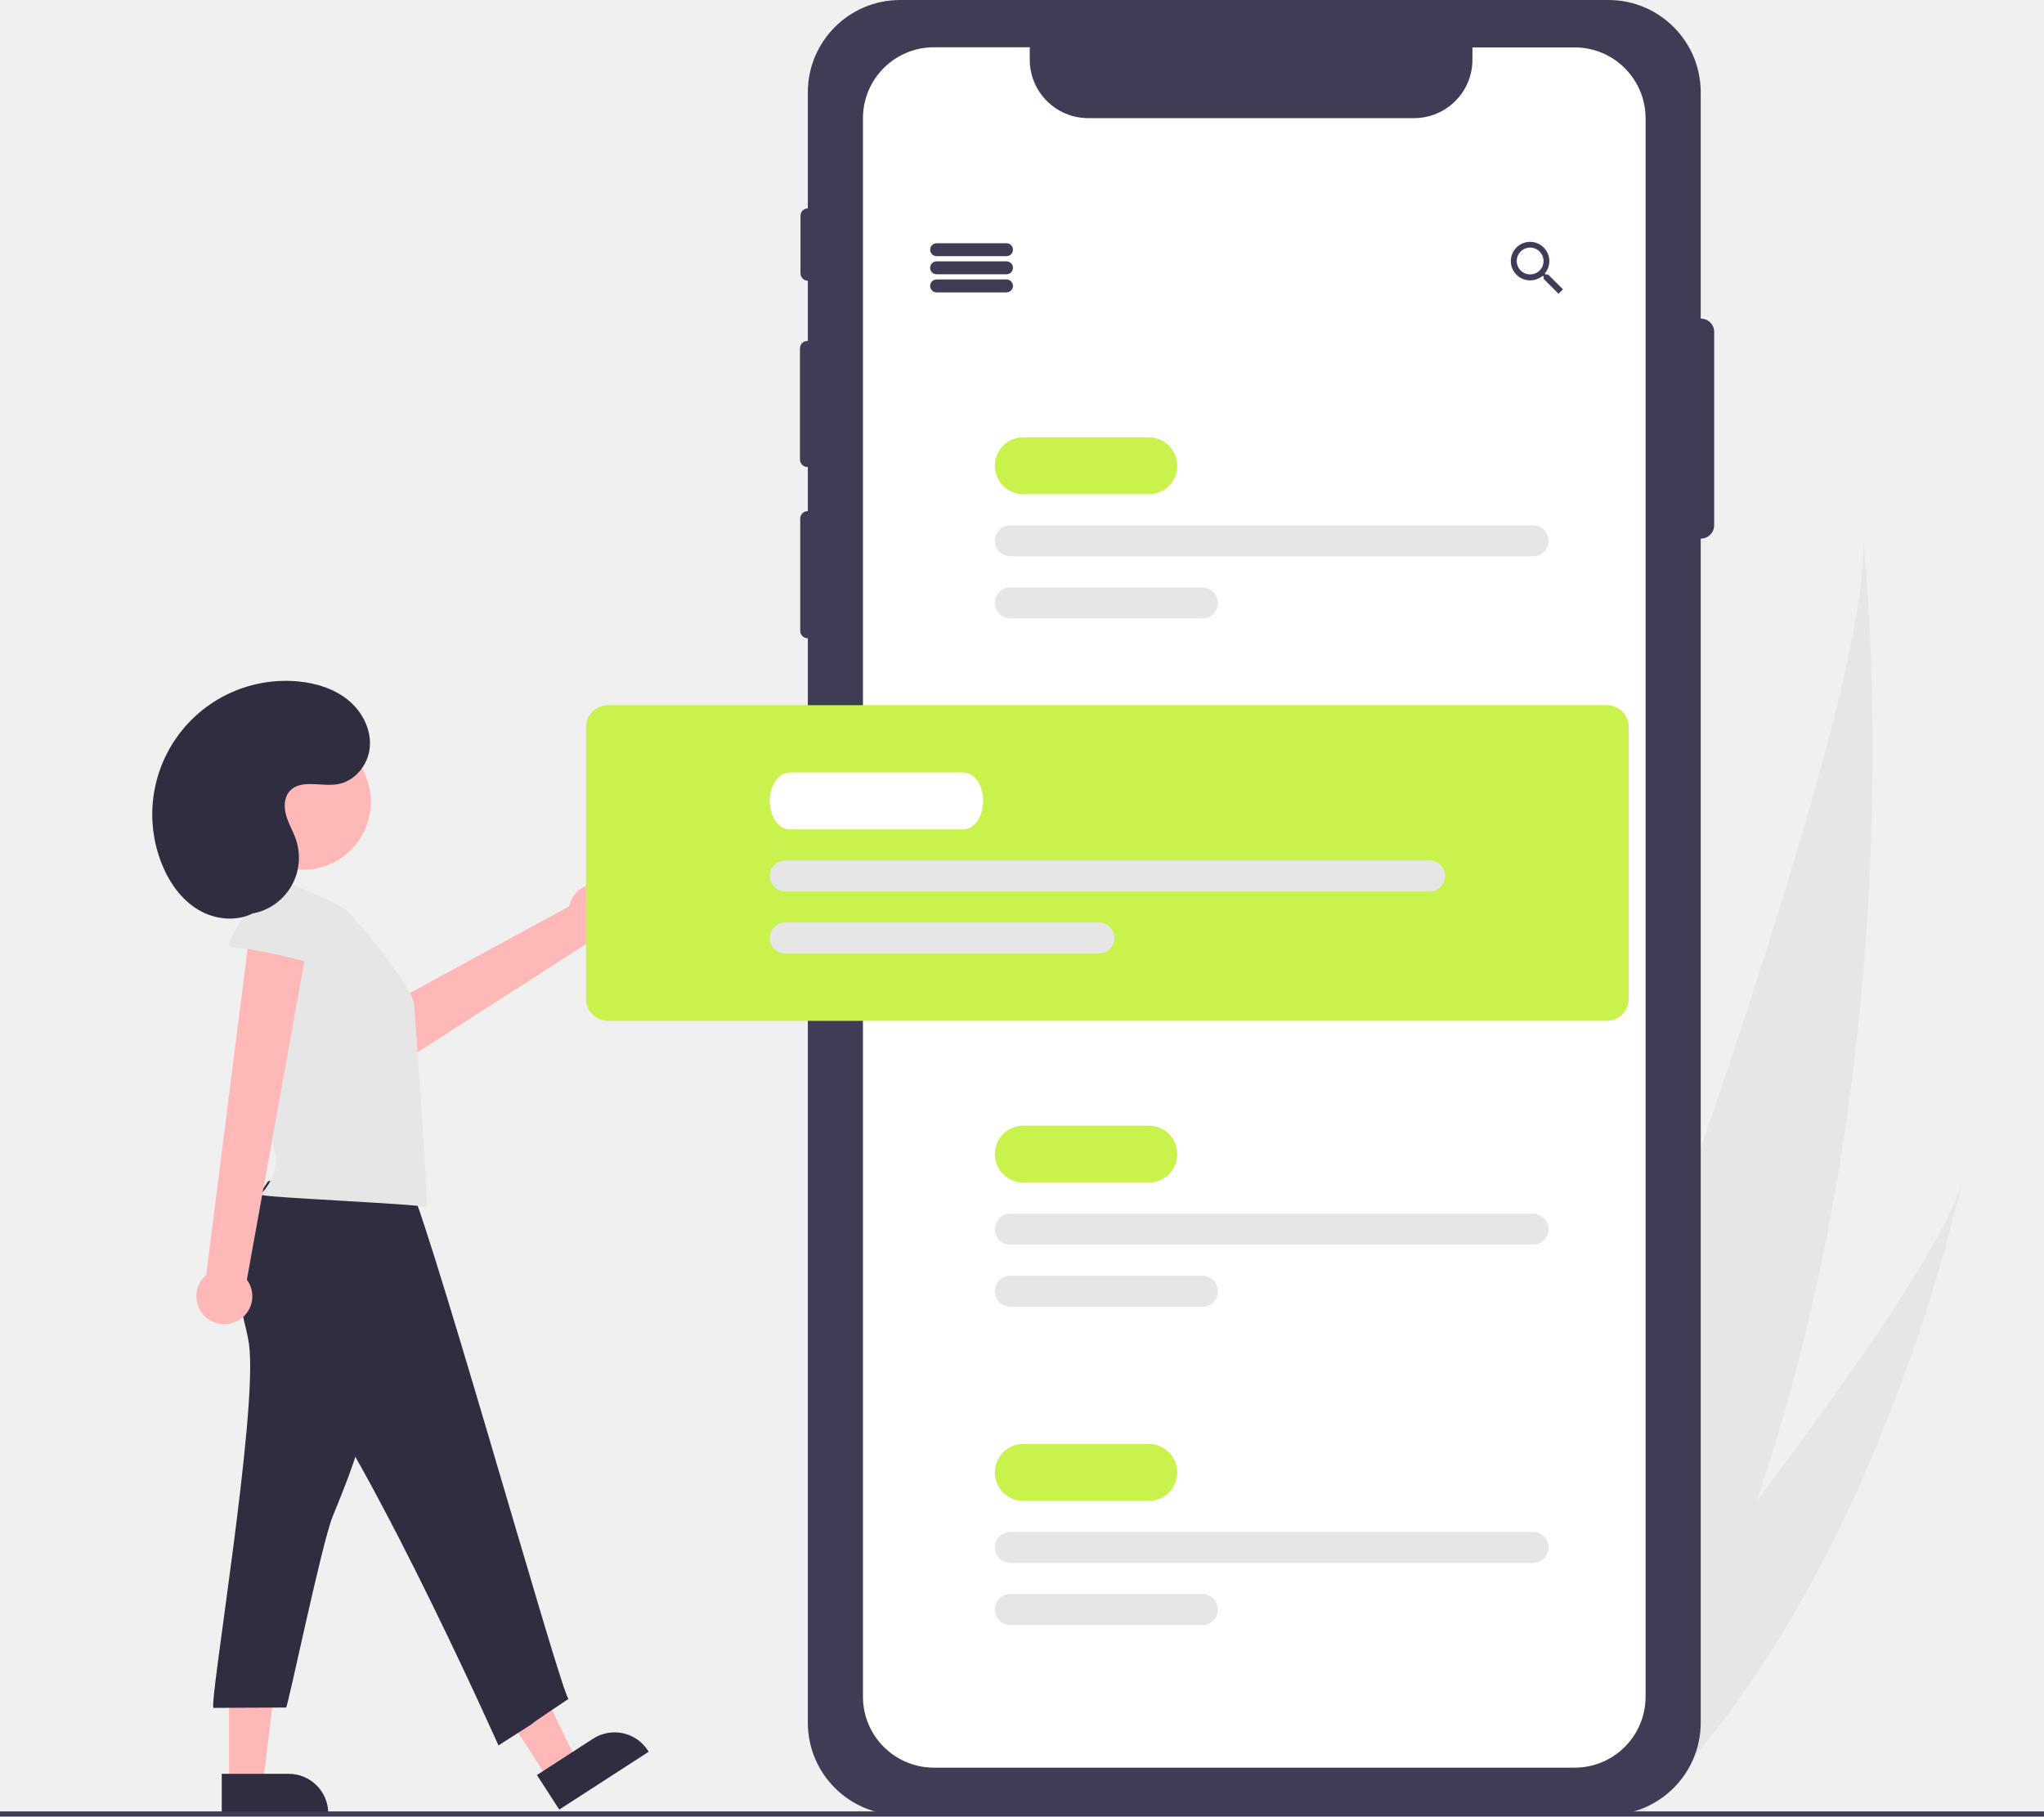
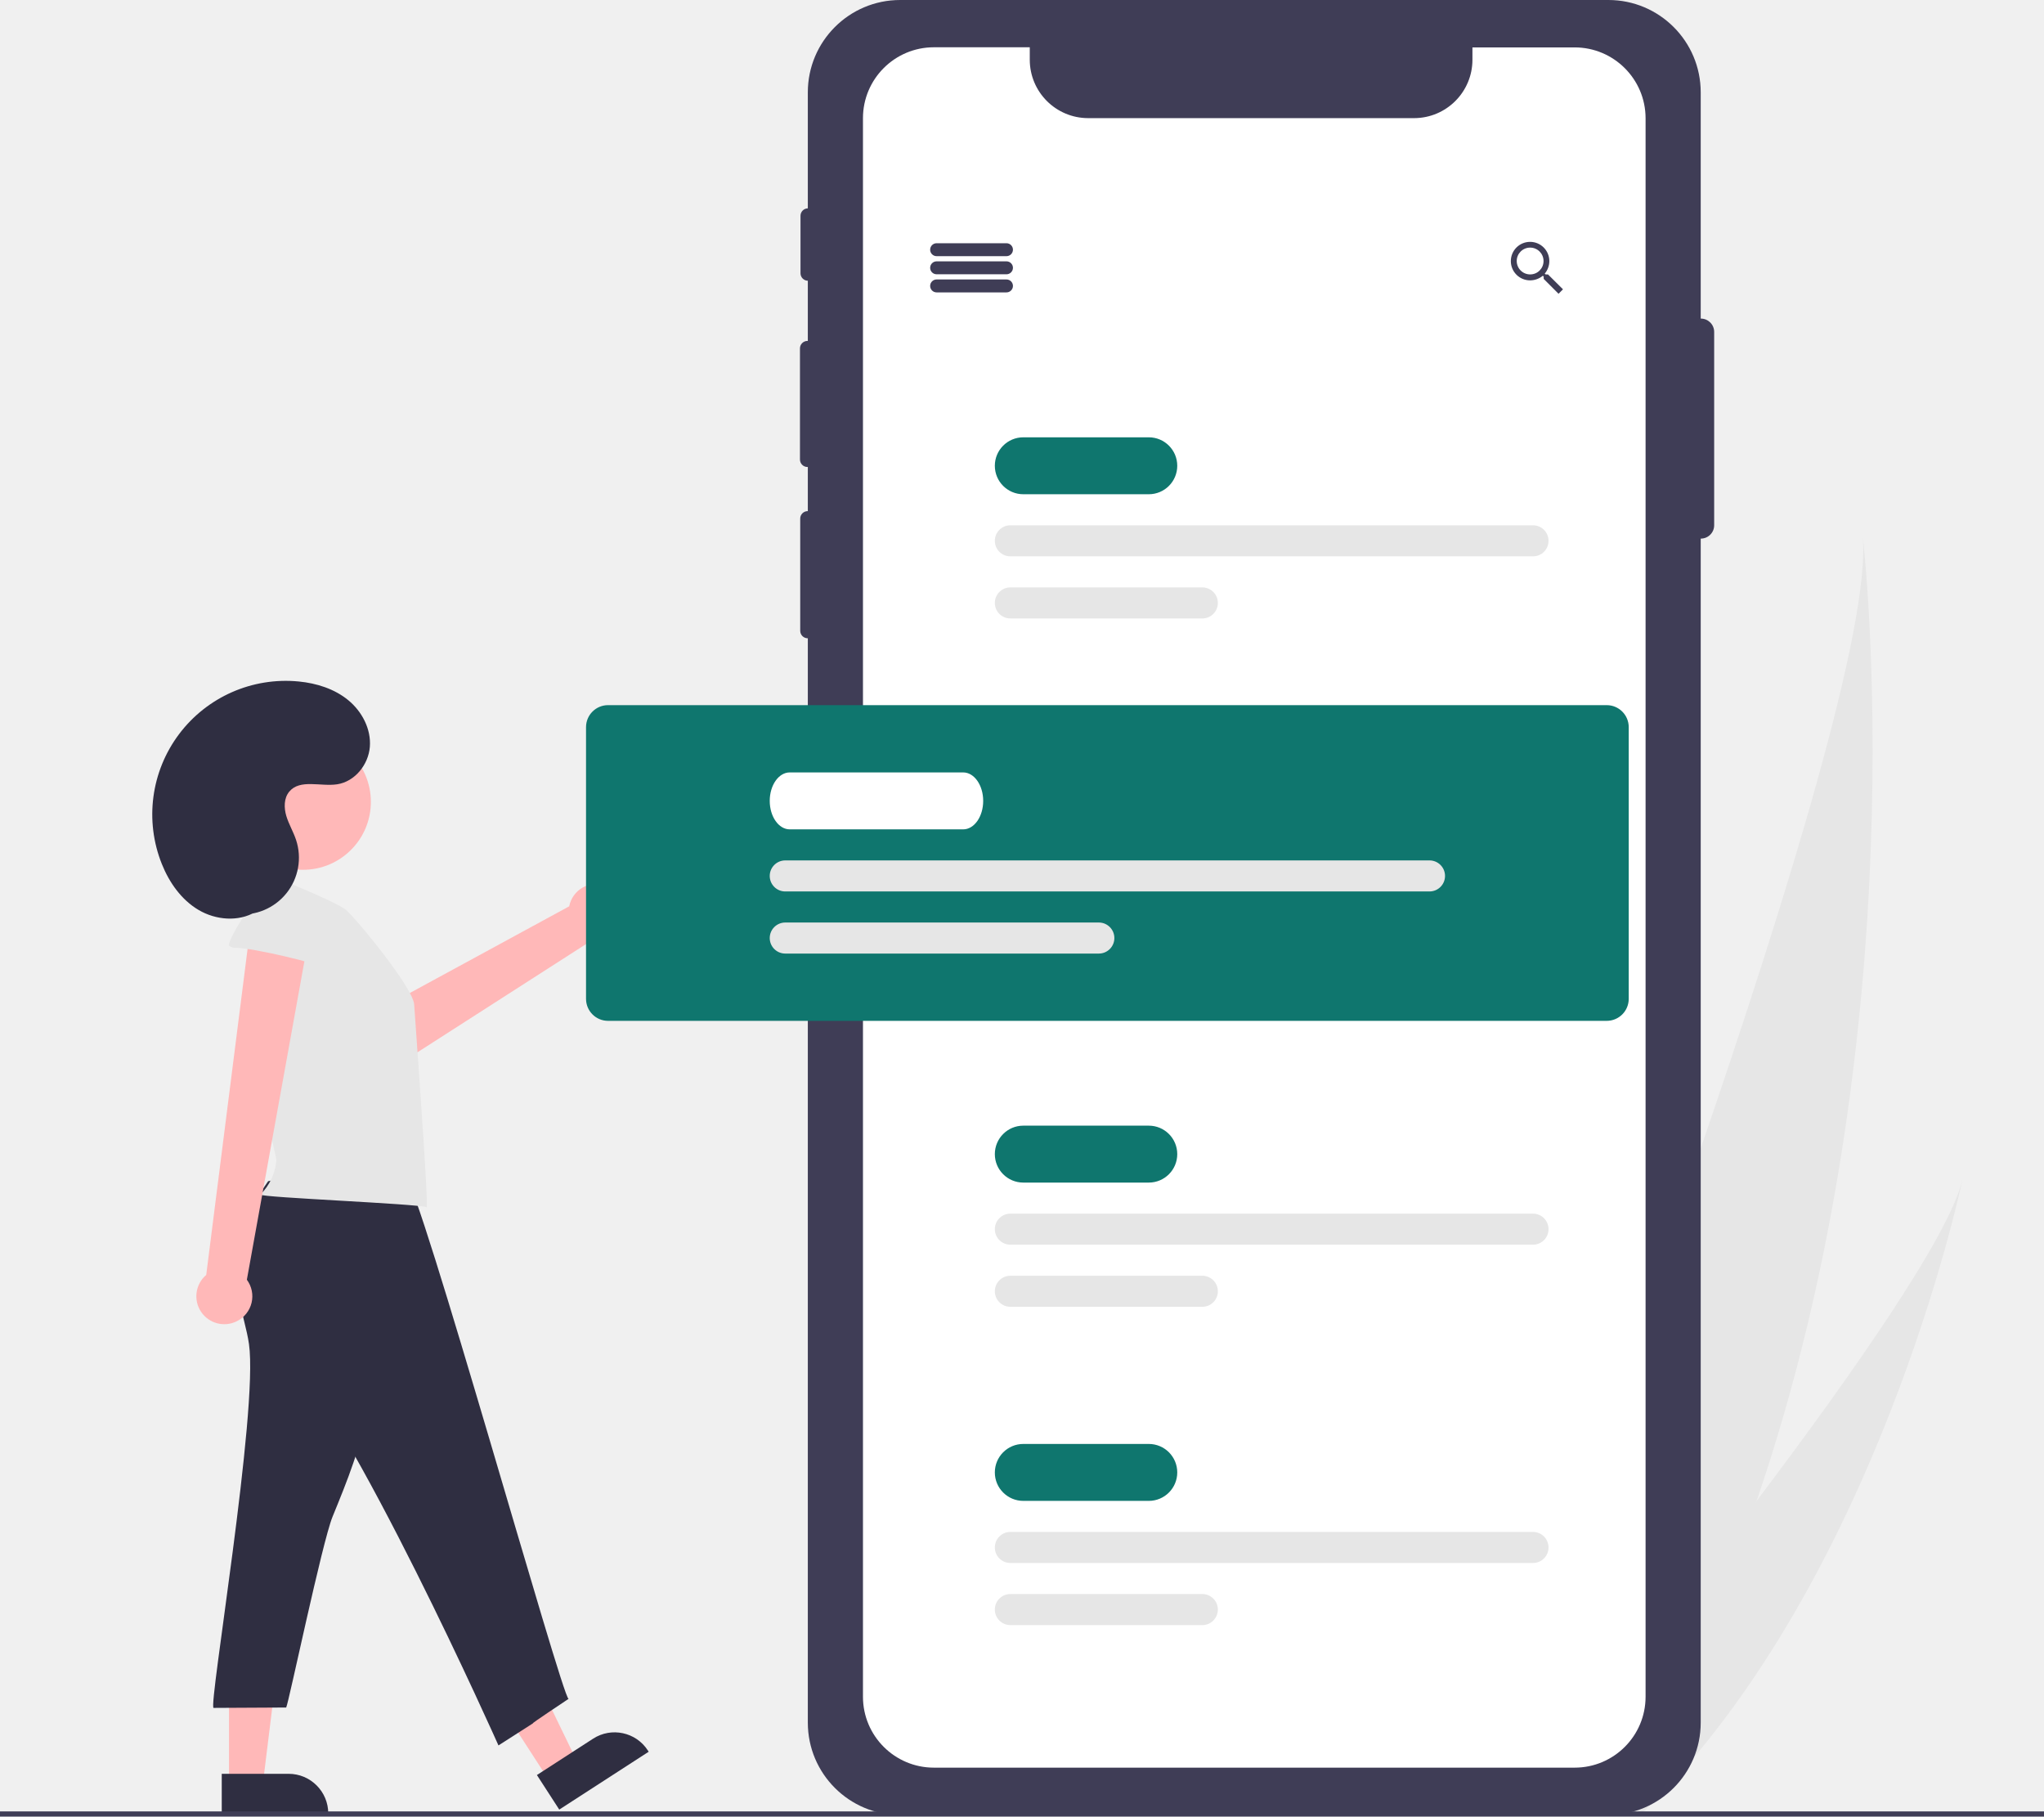
<svg xmlns="http://www.w3.org/2000/svg" data-name="Layer 1" viewBox="0 0 790 701.992">
  <path fill="#e6e6e6" d="M678.923 580.033c-13.33 39.042-30.472 78-52.433 115.079-.487.835-.98 1.653-1.477 2.485l-54.369-17.2c.313-.787.656-1.668 1.024-2.63 21.929-56.71 154.232-402.236 148.294-470.361.639 5.576 21.336 190.12-41.039 372.627" />
  <path fill="#e6e6e6" d="M636.98 698.43a101 101 0 0 1-2.261 2.238l-40.786-12.904c.551-.667 1.193-1.453 1.932-2.341 12.079-14.752 47.991-58.919 83.058-105.39 37.686-49.94 74.403-102.533 79.548-124.144-1.033 4.914-33.216 154.51-121.492 242.54" />
  <path fill="#3f3d56" d="M657.367 123.114c-.016 0-.03.005-.045.005V35.69A35.69 35.69 0 0 0 621.632 0h-273.72a35.69 35.69 0 0 0-35.69 35.69v44.82a2.89 2.89 0 0 0-2.83 2.89v22.2a2.89 2.89 0 0 0 2.83 2.888v23.257h-.145a2.895 2.895 0 0 0-2.895 2.895v42.93a2.895 2.895 0 0 0 2.895 2.894h.145v17.05h-.045a2.895 2.895 0 0 0-2.895 2.896v43.35a2.895 2.895 0 0 0 2.895 2.894h.045V665.68a35.69 35.69 0 0 0 35.69 35.69h273.72a35.69 35.69 0 0 0 35.69-35.69V208.13l.045.004a5.155 5.155 0 0 0 5.155-5.155v-74.71a5.155 5.155 0 0 0-5.155-5.155" />
  <path fill="#fff" d="M636.012 45.68v610a27.41 27.41 0 0 1-27.41 27.4h-247.66a27.41 27.41 0 0 1-27.41-27.4v-610a27.41 27.41 0 0 1 27.41-27.41h37.06v4.81a22.58 22.58 0 0 0 22.57 22.57h126a22.57 22.57 0 0 0 22.52-22.57v-4.76h39.51a27.41 27.41 0 0 1 27.41 27.36" />
  <path fill="#ffb8b8" d="M234.411 342.282a10.743 10.743 0 0 0-14.423 7.958l-88.254 47.988 15.517 17.464 81.96-52.599a10.8 10.8 0 0 0 5.2-20.811m-22.508 345.269 10.997-7.113-22.203-45.803-16.231 10.498z" />
  <path fill="#2f2e41" d="m250.714 676.931-34.563 22.356-8.637-13.354 21.708-14.041a15.31 15.31 0 0 1 21.17 4.54z" />
  <path fill="#ffb8b8" d="M88.511 689.206h13.097l6.233-50.518h-19.33z" />
  <path fill="#2f2e41" d="M126.867 701.367H85.705v-15.904h25.853a15.31 15.31 0 0 1 15.31 15.31z" />
  <path fill="#3f3d56" d="M389 98.992h-27a2.5 2.5 0 0 1 0-5h27a2.5 2.5 0 0 1 0 5m0 7h-27a2.5 2.5 0 0 1 0-5h27a2.5 2.5 0 0 1 0 5m0 7h-27a2.5 2.5 0 0 1 0-5h27a2.5 2.5 0 0 1 0 5m209.292-6.95h-.91l-.35-.29a7.6 7.6 0 0 0 1.78-4.89 7.44 7.44 0 1 0-7.4 7.48 7.73 7.73 0 0 0 4.88-1.78l.34.29v.92l5.74 5.75 1.72-1.72Zm-6.88 0a5.18 5.18 0 1 1 5.16-5.2v.02a5.15 5.15 0 0 1-5.12 5.18z" />
-   <path fill="#c9f24d" d="M444.005 190.992H395.5a11 11 0 0 1 0-22h48.505a11 11 0 0 1 0 22" />
+   <path fill="#0F766E" d="M444.005 190.992H395.5a11 11 0 0 1 0-22h48.505a11 11 0 0 1 0 22" />
  <path fill="#e6e6e6" d="M592.5 214.992h-202a6 6 0 0 1 0-12h202a6 6 0 0 1 0 12m-127.8 24h-74.2a6 6 0 0 1 0-12h74.2a6 6 0 0 1 0 12" />
-   <path fill="#c9f24d" d="M444.005 456.992H395.5a11 11 0 0 1 0-22h48.505a11 11 0 0 1 0 22" />
+   <path fill="#0F766E" d="M444.005 456.992H395.5a11 11 0 0 1 0-22h48.505a11 11 0 0 1 0 22" />
  <path fill="#e6e6e6" d="M592.5 480.992h-202a6 6 0 0 1 0-12h202a6 6 0 0 1 0 12m-127.8 24h-74.2a6 6 0 0 1 0-12h74.2a6 6 0 0 1 0 12" />
-   <path fill="#c9f24d" d="M444.005 579.992H395.5a11 11 0 0 1 0-22h48.505a11 11 0 0 1 0 22" />
+   <path fill="#0F766E" d="M444.005 579.992H395.5a11 11 0 0 1 0-22h48.505a11 11 0 0 1 0 22" />
  <path fill="#e6e6e6" d="M592.5 603.992h-202a6 6 0 0 1 0-12h202a6 6 0 0 1 0 12m-127.8 24h-74.2a6 6 0 0 1 0-12h74.2a6 6 0 0 1 0 12" />
-   <path fill="#c9f24d" d="M621 394.492H235a8.51 8.51 0 0 1-8.5-8.5v-105a8.51 8.51 0 0 1 8.5-8.5h386a8.51 8.51 0 0 1 8.5 8.5v105a8.51 8.51 0 0 1-8.5 8.5" />
+   <path fill="#0F766E" d="M621 394.492H235a8.51 8.51 0 0 1-8.5-8.5v-105a8.51 8.51 0 0 1 8.5-8.5h386a8.51 8.51 0 0 1 8.5 8.5v105a8.51 8.51 0 0 1-8.5 8.5" />
  <path fill="#2f2e41" d="M96.232 519.412c3.69 25.89-15.85 140.59-13.68 140.58l28.06-.15c1-1.92 13.88-63.81 17.92-73.74 5.64-13.78 11.33-27.73 13.55-42.45 2.09-13.82 1.06-27.9-.3-41.81a2.64 2.64 0 0 0-3.06-3l-37.65-1.94c-7.76-.4-9.6-2.1-8.42 5.52.82 5.69 2.76 11.23 3.58 16.99" />
  <path fill="#2f2e41" d="M103.632 456.462c-7.65 11-15.67 23.66-13.13 36.83 1.93 10 9.55 17.75 16.74 25 28.74 28.86 85.41 156.2 85.41 156.2 27.348-17.5-.652.5 27.1-18-2.46-.19-58.35-201.1-62.98-201.37-18.73-1.24-34.89-3.07-53.14 1.34" />
  <path fill="#e6e6e6" d="M133.89 351.763c-3.886-3.465-31.192-14.151-31.192-14.151a4.7 4.7 0 0 0-1.509.045c-1.554.392-2.263 2.323-1.931 3.885s-2.391 27.224-3.093 38.894c-1.23 20.367 10.765 66.503 10.66 67.914a21.08 21.08 0 0 1-6.21 13.292c.935 1.16 60.266 3.485 64.302 4.858.814-1.034-4.594-74.213-4.843-78.347-.415-6.276-21.054-31.637-26.184-36.39" />
  <path fill="#ffb8b8" d="M91.573 510.55a10.743 10.743 0 0 0 3.841-16.018l25.033-138.54-23.36-.308-17.384 136.998a10.8 10.8 0 0 0 11.87 17.869" />
  <path fill="#e6e6e6" d="M91.372 366.272a4.43 4.43 0 0 1-2.76-.72c-1.39-1.19 9.95-19.4 12.19-19.67 7.29-.84 14.79-1.12 21.86.85s13.72 6.45 16.88 13.08c1.32 2.76-8.25 16.65-12.6 14.61-5.21-2.44-28.71-7.98-35.57-8.15" />
  <circle cx="117.102" cy="309.88" r="26.239" fill="#ffb8b8" />
  <path fill="#2f2e41" d="M91.33 353.264a21.925 21.925 0 0 0 23.085-28.726c-1.044-3.14-2.79-6.017-3.745-9.184s-.983-6.912 1.138-9.451c4.15-4.968 12.148-1.843 18.545-2.831 6.817-1.053 12.047-7.592 12.592-14.468s-3.038-13.68-8.373-18.052-12.216-6.524-19.08-7.199a51.594 51.594 0 0 0-52.955 70.496c2.868 7.175 7.552 13.858 14.206 17.788s15.441 4.685 22.073.718" />
  <path fill="#fff" d="M372.277 320.492h-67.054c-4.258 0-7.723-4.934-7.723-11s3.465-11 7.723-11h67.054c4.259 0 7.723 4.935 7.723 11s-3.465 11-7.723 11" />
  <path fill="#e6e6e6" d="M552.5 344.492h-249a6 6 0 0 1 0-12h249a6 6 0 0 1 0 12m-127.8 24H303.5a6 6 0 0 1 0-12h121.2a6 6 0 0 1 0 12" />
  <path fill="#3f3d56" d="M0 699.992h790v2H0z" />
</svg>
